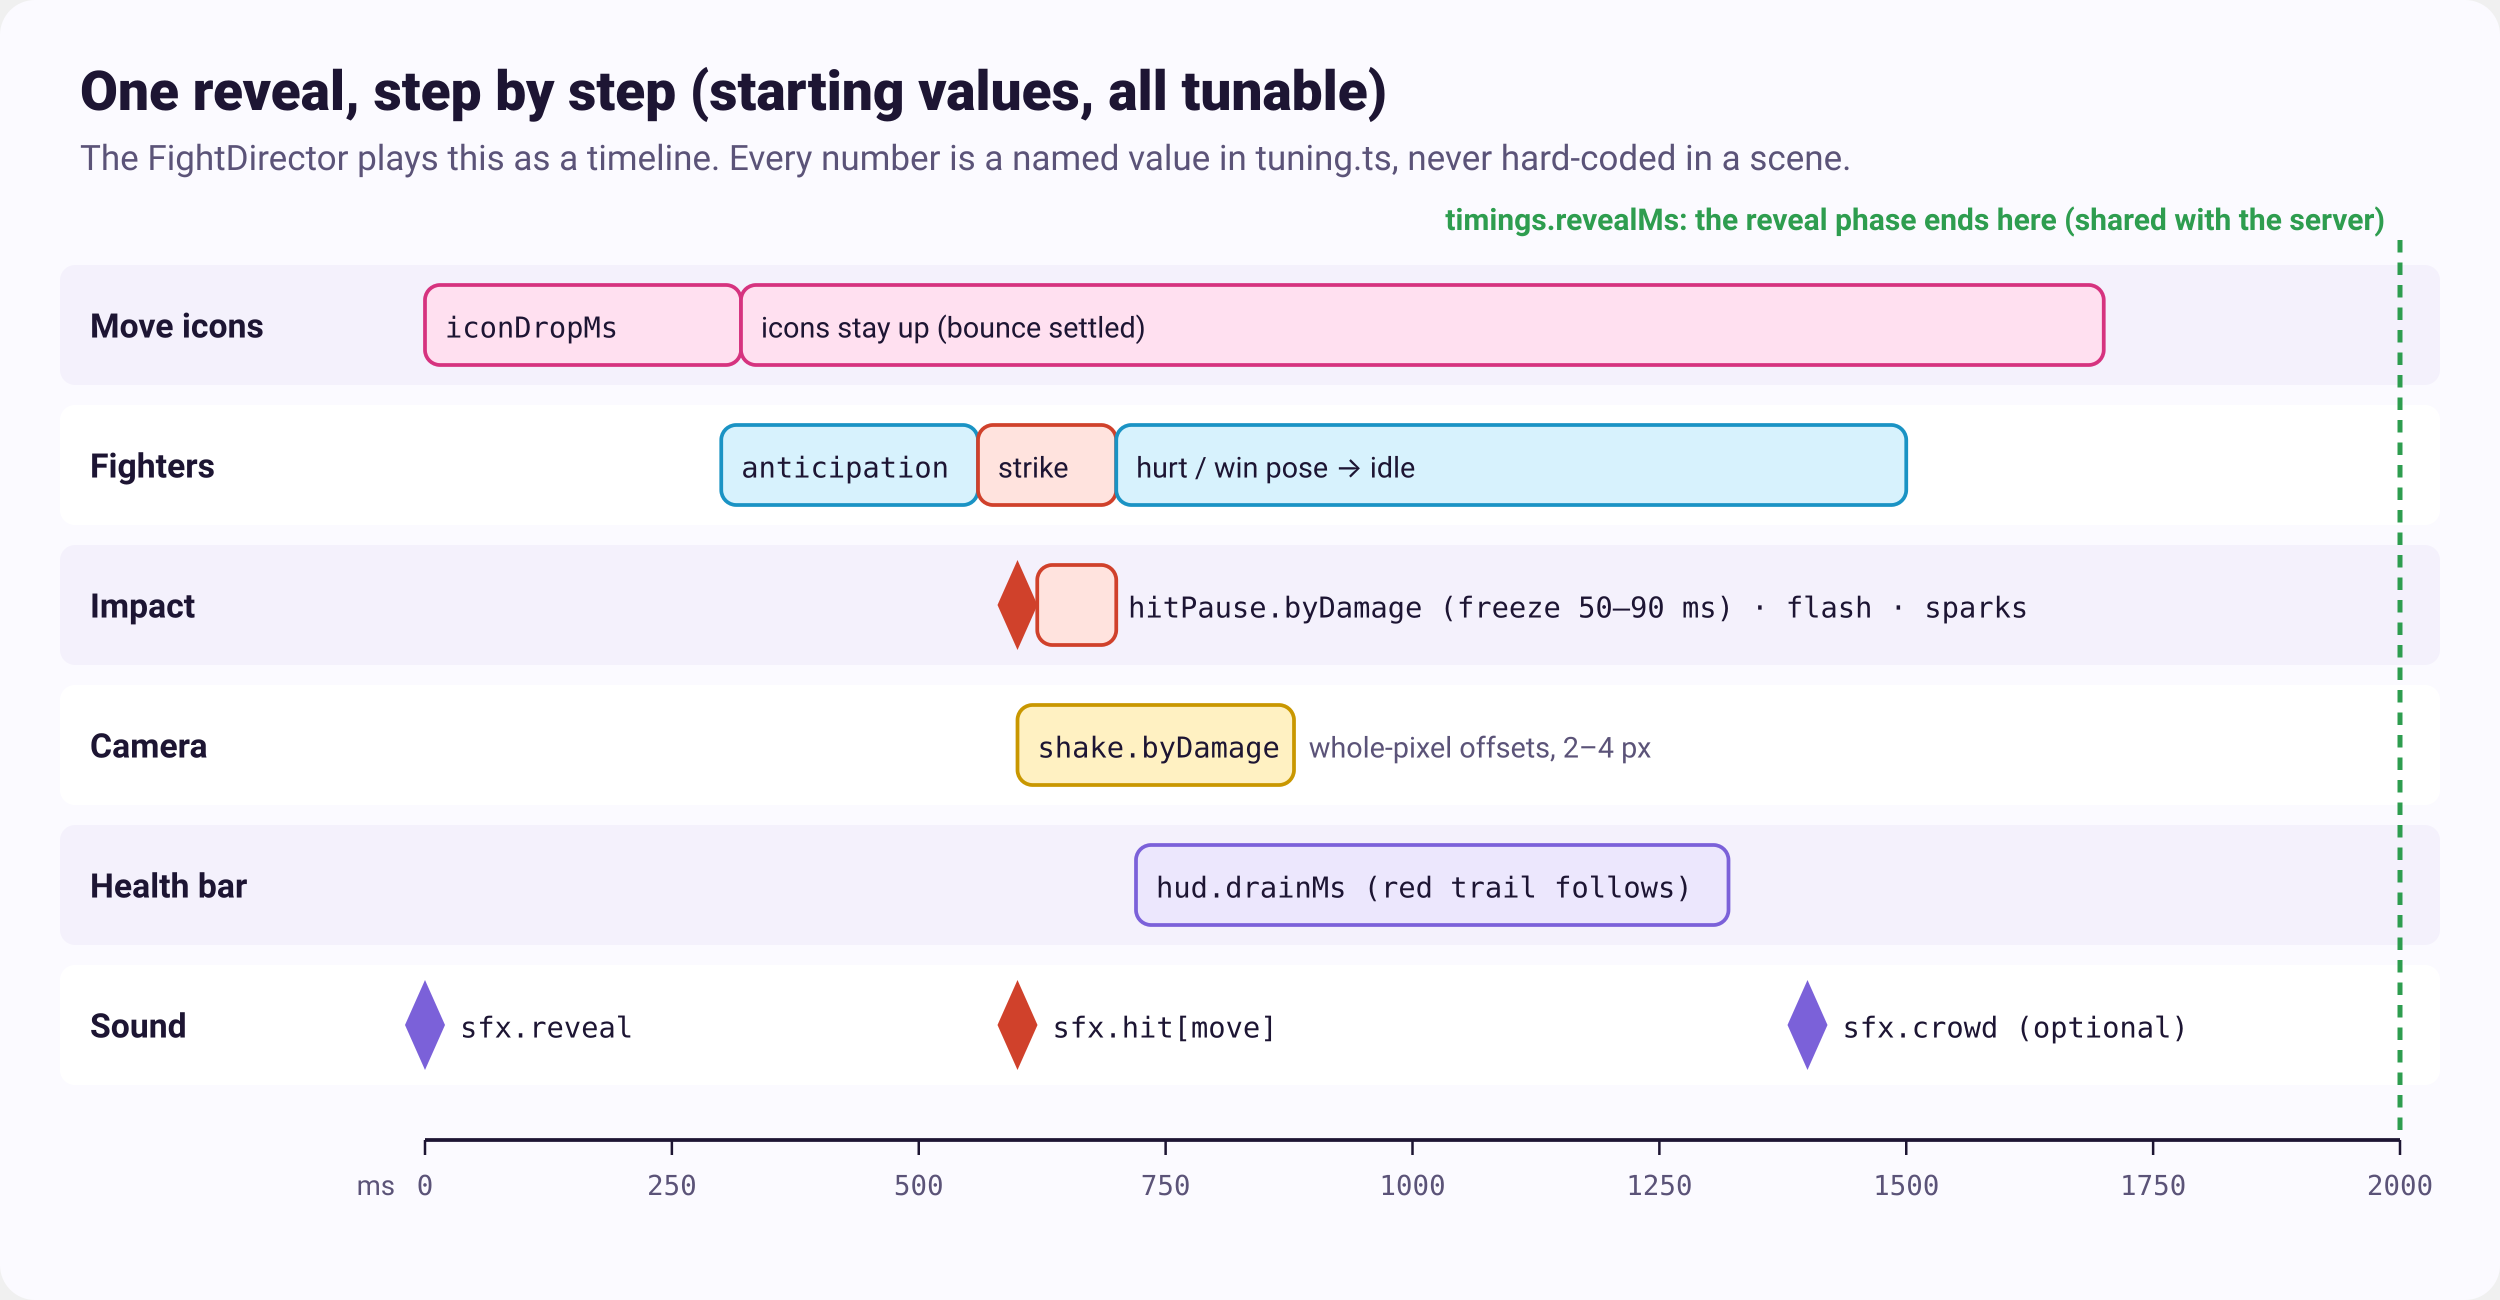
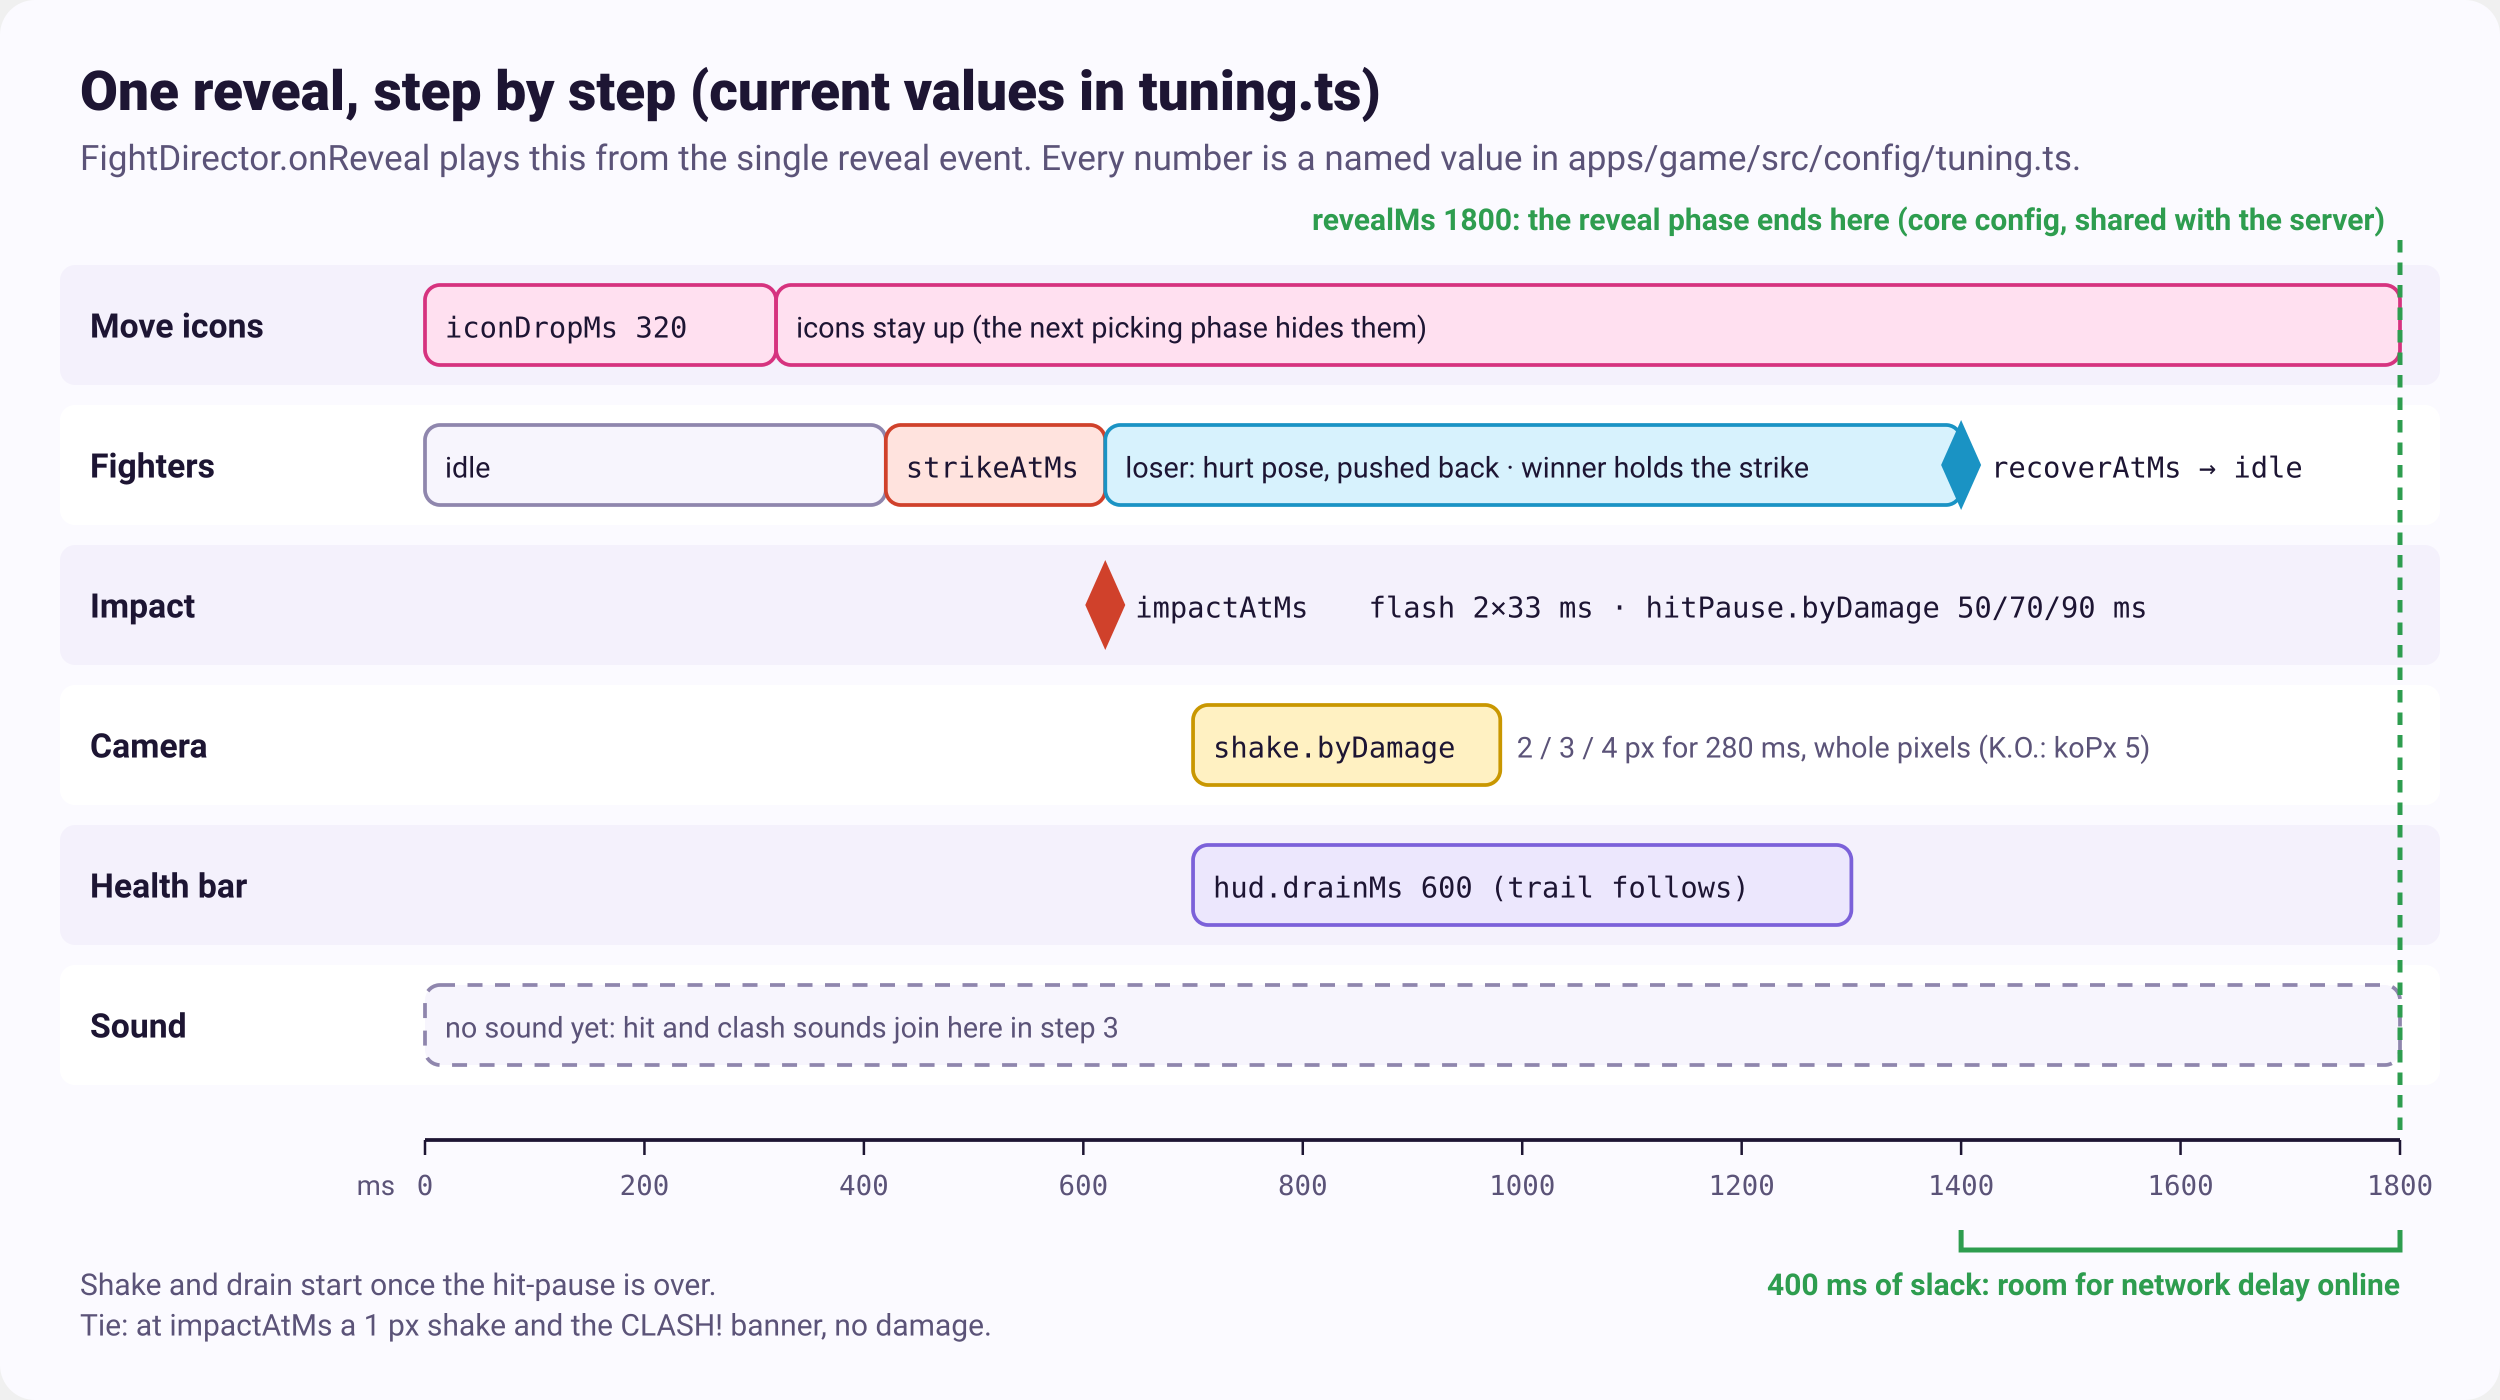
- <svg xmlns="http://www.w3.org/2000/svg" width="1000" height="520" viewBox="0 0 1000 520">
+ <svg xmlns="http://www.w3.org/2000/svg" width="1000" height="560" viewBox="0 0 1000 560">
  <defs>
    <marker id="a-ink" viewBox="0 0 10 10" refX="9" refY="5" markerWidth="7" markerHeight="7" orient="auto-start-reverse">
      <path d="M0,0 L10,5 L0,10 z" fill="#1d1533" />
    </marker>
    <marker id="a-line" viewBox="0 0 10 10" refX="9" refY="5" markerWidth="7" markerHeight="7" orient="auto-start-reverse">
      <path d="M0,0 L10,5 L0,10 z" fill="#8f86ad" />
    </marker>
    <marker id="a-core" viewBox="0 0 10 10" refX="9" refY="5" markerWidth="7" markerHeight="7" orient="auto-start-reverse">
      <path d="M0,0 L10,5 L0,10 z" fill="#c99700" />
    </marker>
    <marker id="a-session" viewBox="0 0 10 10" refX="9" refY="5" markerWidth="7" markerHeight="7" orient="auto-start-reverse">
      <path d="M0,0 L10,5 L0,10 z" fill="#1a93c4" />
    </marker>
    <marker id="a-pres" viewBox="0 0 10 10" refX="9" refY="5" markerWidth="7" markerHeight="7" orient="auto-start-reverse">
      <path d="M0,0 L10,5 L0,10 z" fill="#d6337f" />
    </marker>
    <marker id="a-server" viewBox="0 0 10 10" refX="9" refY="5" markerWidth="7" markerHeight="7" orient="auto-start-reverse">
      <path d="M0,0 L10,5 L0,10 z" fill="#2e9d4f" />
    </marker>
    <marker id="a-warn" viewBox="0 0 10 10" refX="9" refY="5" markerWidth="7" markerHeight="7" orient="auto-start-reverse">
      <path d="M0,0 L10,5 L0,10 z" fill="#d0412b" />
    </marker>
    <marker id="a-plat" viewBox="0 0 10 10" refX="9" refY="5" markerWidth="7" markerHeight="7" orient="auto-start-reverse">
      <path d="M0,0 L10,5 L0,10 z" fill="#7b61d9" />
    </marker>
    <pattern id="grid" width="8" height="8" patternUnits="userSpaceOnUse">
      <rect width="8" height="8" fill="#241640" />
      <path d="M8 0H0V8" fill="none" stroke="#33205a" stroke-width="1" />
    </pattern>
  </defs>
-   <rect width="1000" height="520" rx="14" fill="#fbfaff" />
-   <text x="32" y="44" font-size="22" font-weight="800" text-anchor="start" fill="#1d1533" font-family="system-ui, -apple-system, 'Segoe UI', Roboto, sans-serif">One reveal, step by step (starting values, all tunable)</text>
-   <text x="32" y="68" font-size="14" font-weight="400" text-anchor="start" fill="#5b5378" font-family="system-ui, -apple-system, 'Segoe UI', Roboto, sans-serif">The FightDirector plays this as a timeline. Every number is a named value in tuning.ts, never hard-coded in a scene.</text>
+   <rect width="1000" height="560" rx="14" fill="#fbfaff" />
+   <text x="32" y="44" font-size="22" font-weight="800" text-anchor="start" fill="#1d1533" font-family="system-ui, -apple-system, 'Segoe UI', Roboto, sans-serif">One reveal, step by step (current values in tuning.ts)</text>
+   <text x="32" y="68" font-size="14" font-weight="400" text-anchor="start" fill="#5b5378" font-family="system-ui, -apple-system, 'Segoe UI', Roboto, sans-serif">FightDirector.onReveal plays this from the single reveal event. Every number is a named value in apps/game/src/config/tuning.ts.</text>
  <rect x="24" y="106" width="952" height="48" rx="6" fill="#f4f1fc" />
  <text x="36" y="135" font-size="13.5" font-weight="700" text-anchor="start" fill="#1d1533" font-family="system-ui, -apple-system, 'Segoe UI', Roboto, sans-serif">Move icons</text>
  <rect x="24" y="162" width="952" height="48" rx="6" fill="#ffffff" />
  <text x="36" y="191" font-size="13.5" font-weight="700" text-anchor="start" fill="#1d1533" font-family="system-ui, -apple-system, 'Segoe UI', Roboto, sans-serif">Fighters</text>
  <rect x="24" y="218" width="952" height="48" rx="6" fill="#f4f1fc" />
  <text x="36" y="247" font-size="13.5" font-weight="700" text-anchor="start" fill="#1d1533" font-family="system-ui, -apple-system, 'Segoe UI', Roboto, sans-serif">Impact</text>
  <rect x="24" y="274" width="952" height="48" rx="6" fill="#ffffff" />
  <text x="36" y="303" font-size="13.5" font-weight="700" text-anchor="start" fill="#1d1533" font-family="system-ui, -apple-system, 'Segoe UI', Roboto, sans-serif">Camera</text>
  <rect x="24" y="330" width="952" height="48" rx="6" fill="#f4f1fc" />
  <text x="36" y="359" font-size="13.5" font-weight="700" text-anchor="start" fill="#1d1533" font-family="system-ui, -apple-system, 'Segoe UI', Roboto, sans-serif">Health bar</text>
  <rect x="24" y="386" width="952" height="48" rx="6" fill="#ffffff" />
  <text x="36" y="415" font-size="13.5" font-weight="700" text-anchor="start" fill="#1d1533" font-family="system-ui, -apple-system, 'Segoe UI', Roboto, sans-serif">Sound</text>
-   <rect x="170" y="114" width="126.4" height="32" rx="6" fill="#ffe0f0" stroke="#d6337f" stroke-width="1.5" />
-   <text x="178" y="135" font-size="11.5" font-weight="400" text-anchor="start" fill="#1d1533" font-family="ui-monospace, 'SF Mono', Menlo, Consolas, monospace" xml:space="preserve">iconDropMs</text>
-   <rect x="296.4" y="114" width="545.1" height="32" rx="6" fill="#ffe0f0" stroke="#d6337f" stroke-width="1.5" />
-   <text x="304.4" y="135" font-size="11.5" font-weight="400" text-anchor="start" fill="#1d1533" font-family="system-ui, -apple-system, 'Segoe UI', Roboto, sans-serif">icons stay up (bounce settled)</text>
-   <rect x="288.5" y="170" width="102.7" height="32" rx="6" fill="#d7f2fd" stroke="#1a93c4" stroke-width="1.5" />
-   <text x="296.5" y="191" font-size="11.5" font-weight="400" text-anchor="start" fill="#1d1533" font-family="ui-monospace, 'SF Mono', Menlo, Consolas, monospace" xml:space="preserve">anticipation</text>
-   <rect x="391.2" y="170" width="55.3" height="32" rx="6" fill="#ffe3de" stroke="#d0412b" stroke-width="1.5" />
-   <text x="399.2" y="191" font-size="11.5" font-weight="400" text-anchor="start" fill="#1d1533" font-family="system-ui, -apple-system, 'Segoe UI', Roboto, sans-serif">strike</text>
-   <rect x="446.5" y="170" width="316" height="32" rx="6" fill="#d7f2fd" stroke="#1a93c4" stroke-width="1.5" />
-   <text x="454.5" y="191" font-size="11.5" font-weight="400" text-anchor="start" fill="#1d1533" font-family="system-ui, -apple-system, 'Segoe UI', Roboto, sans-serif">hurt / win pose → idle</text>
-   <path d="M 407 224 l 8 18 l -8 18 l -8 -18 z" fill="#d0412b" />
-   <rect x="414.9" y="226" width="31.6" height="32" rx="6" fill="#ffe3de" stroke="#d0412b" stroke-width="1.5" />
-   <text x="422.9" y="247" font-size="11.5" font-weight="400" text-anchor="start" fill="#1d1533" font-family="ui-monospace, 'SF Mono', Menlo, Consolas, monospace" xml:space="preserve" />
-   <text x="451.24" y="247" font-size="11.5" font-weight="400" text-anchor="start" fill="#1d1533" font-family="ui-monospace, 'SF Mono', Menlo, Consolas, monospace" xml:space="preserve">hitPause.byDamage (freeze 50–90 ms) · flash · sparks</text>
-   <rect x="407" y="282" width="110.6" height="32" rx="6" fill="#fff1c2" stroke="#c99700" stroke-width="1.5" />
-   <text x="415" y="303" font-size="11.5" font-weight="400" text-anchor="start" fill="#1d1533" font-family="ui-monospace, 'SF Mono', Menlo, Consolas, monospace" xml:space="preserve">shake.byDamage</text>
-   <text x="523.525" y="303" font-size="11.5" font-weight="400" text-anchor="start" fill="#5b5378" font-family="system-ui, -apple-system, 'Segoe UI', Roboto, sans-serif">whole-pixel offsets, 2–4 px</text>
-   <rect x="454.4" y="338" width="237" height="32" rx="6" fill="#ece7fd" stroke="#7b61d9" stroke-width="1.5" />
-   <text x="462.4" y="359" font-size="11.5" font-weight="400" text-anchor="start" fill="#1d1533" font-family="ui-monospace, 'SF Mono', Menlo, Consolas, monospace" xml:space="preserve">hud.drainMs (red trail follows)</text>
-   <path d="M 170 392 l 8 18 l -8 18 l -8 -18 z" fill="#7b61d9" />
-   <text x="184" y="415" font-size="11.5" font-weight="400" text-anchor="start" fill="#1d1533" font-family="ui-monospace, 'SF Mono', Menlo, Consolas, monospace" xml:space="preserve">sfx.reveal</text>
-   <path d="M 407 392 l 8 18 l -8 18 l -8 -18 z" fill="#d0412b" />
-   <text x="421" y="415" font-size="11.5" font-weight="400" text-anchor="start" fill="#1d1533" font-family="ui-monospace, 'SF Mono', Menlo, Consolas, monospace" xml:space="preserve">sfx.hit[move]</text>
-   <path d="M 723 392 l 8 18 l -8 18 l -8 -18 z" fill="#7b61d9" />
-   <text x="737" y="415" font-size="11.5" font-weight="400" text-anchor="start" fill="#1d1533" font-family="ui-monospace, 'SF Mono', Menlo, Consolas, monospace" xml:space="preserve">sfx.crowd (optional)</text>
+   <rect x="170" y="114" width="140.444" height="32" rx="6" fill="#ffe0f0" stroke="#d6337f" stroke-width="1.5" />
+   <text x="178" y="135" font-size="11.5" font-weight="400" text-anchor="start" fill="#1d1533" font-family="ui-monospace, 'SF Mono', Menlo, Consolas, monospace" xml:space="preserve">iconDropMs 320</text>
+   <rect x="310.444" y="114" width="649.556" height="32" rx="6" fill="#ffe0f0" stroke="#d6337f" stroke-width="1.5" />
+   <text x="318.444" y="135" font-size="11.5" font-weight="400" text-anchor="start" fill="#1d1533" font-family="system-ui, -apple-system, 'Segoe UI', Roboto, sans-serif">icons stay up (the next picking phase hides them)</text>
+   <rect x="170" y="170" width="184.333" height="32" rx="6" fill="#f7f5fd" stroke="#8f86ad" stroke-width="1.5" />
+   <text x="178" y="191" font-size="11.5" font-weight="400" text-anchor="start" fill="#1d1533" font-family="system-ui, -apple-system, 'Segoe UI', Roboto, sans-serif">idle</text>
+   <rect x="354.333" y="170" width="87.778" height="32" rx="6" fill="#ffe3de" stroke="#d0412b" stroke-width="1.5" />
+   <text x="362.333" y="191" font-size="11.5" font-weight="400" text-anchor="start" fill="#1d1533" font-family="ui-monospace, 'SF Mono', Menlo, Consolas, monospace" xml:space="preserve">strikeAtMs</text>
+   <rect x="442.111" y="170" width="342.333" height="32" rx="6" fill="#d7f2fd" stroke="#1a93c4" stroke-width="1.5" />
+   <text x="450.111" y="191" font-size="11.5" font-weight="400" text-anchor="start" fill="#1d1533" font-family="system-ui, -apple-system, 'Segoe UI', Roboto, sans-serif">loser: hurt pose, pushed back · winner holds the strike</text>
+   <path d="M 784.444 168 l 8 18 l -8 18 l -8 -18 z" fill="#1a93c4" />
+   <text x="796.444" y="191" font-size="11.5" font-weight="400" text-anchor="start" fill="#1d1533" font-family="ui-monospace, 'SF Mono', Menlo, Consolas, monospace" xml:space="preserve">recoverAtMs → idle</text>
+   <path d="M 442.111 224 l 8 18 l -8 18 l -8 -18 z" fill="#d0412b" />
+   <text x="454.111" y="247" font-size="11.5" font-weight="400" text-anchor="start" fill="#1d1533" font-family="ui-monospace, 'SF Mono', Menlo, Consolas, monospace" xml:space="preserve">impactAtMs</text>
+   <text x="547.444" y="247" font-size="11.5" font-weight="400" text-anchor="start" fill="#1d1533" font-family="ui-monospace, 'SF Mono', Menlo, Consolas, monospace" xml:space="preserve">flash 2×33 ms · hitPause.byDamage 50/70/90 ms</text>
+   <rect x="477.222" y="282" width="122.889" height="32" rx="6" fill="#fff1c2" stroke="#c99700" stroke-width="1.5" />
+   <text x="485.222" y="303" font-size="11.5" font-weight="400" text-anchor="start" fill="#1d1533" font-family="ui-monospace, 'SF Mono', Menlo, Consolas, monospace" xml:space="preserve">shake.byDamage</text>
+   <text x="606.694" y="303" font-size="11.5" font-weight="400" text-anchor="start" fill="#5b5378" font-family="system-ui, -apple-system, 'Segoe UI', Roboto, sans-serif">2 / 3 / 4 px for 280 ms, whole pixels (K.O.: koPx 5)</text>
+   <rect x="477.222" y="338" width="263.333" height="32" rx="6" fill="#ece7fd" stroke="#7b61d9" stroke-width="1.5" />
+   <text x="485.222" y="359" font-size="11.5" font-weight="400" text-anchor="start" fill="#1d1533" font-family="ui-monospace, 'SF Mono', Menlo, Consolas, monospace" xml:space="preserve">hud.drainMs 600 (trail follows)</text>
+   <rect x="170" y="394" width="790" height="32" rx="6" fill="#f7f5fd" stroke="#8f86ad" stroke-width="1.5" stroke-dasharray="6 5" />
+   <text x="178" y="415" font-size="11.5" font-weight="400" text-anchor="start" fill="#5b5378" font-family="system-ui, -apple-system, 'Segoe UI', Roboto, sans-serif">no sound yet: hit and clash sounds join here in step 3</text>
  <path d="M 170 456 H 960" stroke="#1d1533" stroke-width="1.5" />
  <path d="M 170 456 v 6" stroke="#1d1533" />
  <text x="170" y="478" font-size="11" font-weight="400" text-anchor="middle" fill="#5b5378" font-family="ui-monospace, 'SF Mono', Menlo, Consolas, monospace" xml:space="preserve">0</text>
-   <path d="M 268.75 456 v 6" stroke="#1d1533" />
-   <text x="268.75" y="478" font-size="11" font-weight="400" text-anchor="middle" fill="#5b5378" font-family="ui-monospace, 'SF Mono', Menlo, Consolas, monospace" xml:space="preserve">250</text>
-   <path d="M 367.5 456 v 6" stroke="#1d1533" />
-   <text x="367.5" y="478" font-size="11" font-weight="400" text-anchor="middle" fill="#5b5378" font-family="ui-monospace, 'SF Mono', Menlo, Consolas, monospace" xml:space="preserve">500</text>
-   <path d="M 466.25 456 v 6" stroke="#1d1533" />
-   <text x="466.25" y="478" font-size="11" font-weight="400" text-anchor="middle" fill="#5b5378" font-family="ui-monospace, 'SF Mono', Menlo, Consolas, monospace" xml:space="preserve">750</text>
-   <path d="M 565 456 v 6" stroke="#1d1533" />
-   <text x="565" y="478" font-size="11" font-weight="400" text-anchor="middle" fill="#5b5378" font-family="ui-monospace, 'SF Mono', Menlo, Consolas, monospace" xml:space="preserve">1000</text>
-   <path d="M 663.75 456 v 6" stroke="#1d1533" />
-   <text x="663.75" y="478" font-size="11" font-weight="400" text-anchor="middle" fill="#5b5378" font-family="ui-monospace, 'SF Mono', Menlo, Consolas, monospace" xml:space="preserve">1250</text>
-   <path d="M 762.5 456 v 6" stroke="#1d1533" />
-   <text x="762.5" y="478" font-size="11" font-weight="400" text-anchor="middle" fill="#5b5378" font-family="ui-monospace, 'SF Mono', Menlo, Consolas, monospace" xml:space="preserve">1500</text>
-   <path d="M 861.25 456 v 6" stroke="#1d1533" />
-   <text x="861.25" y="478" font-size="11" font-weight="400" text-anchor="middle" fill="#5b5378" font-family="ui-monospace, 'SF Mono', Menlo, Consolas, monospace" xml:space="preserve">1750</text>
+   <path d="M 257.778 456 v 6" stroke="#1d1533" />
+   <text x="257.778" y="478" font-size="11" font-weight="400" text-anchor="middle" fill="#5b5378" font-family="ui-monospace, 'SF Mono', Menlo, Consolas, monospace" xml:space="preserve">200</text>
+   <path d="M 345.556 456 v 6" stroke="#1d1533" />
+   <text x="345.556" y="478" font-size="11" font-weight="400" text-anchor="middle" fill="#5b5378" font-family="ui-monospace, 'SF Mono', Menlo, Consolas, monospace" xml:space="preserve">400</text>
+   <path d="M 433.333 456 v 6" stroke="#1d1533" />
+   <text x="433.333" y="478" font-size="11" font-weight="400" text-anchor="middle" fill="#5b5378" font-family="ui-monospace, 'SF Mono', Menlo, Consolas, monospace" xml:space="preserve">600</text>
+   <path d="M 521.111 456 v 6" stroke="#1d1533" />
+   <text x="521.111" y="478" font-size="11" font-weight="400" text-anchor="middle" fill="#5b5378" font-family="ui-monospace, 'SF Mono', Menlo, Consolas, monospace" xml:space="preserve">800</text>
+   <path d="M 608.889 456 v 6" stroke="#1d1533" />
+   <text x="608.889" y="478" font-size="11" font-weight="400" text-anchor="middle" fill="#5b5378" font-family="ui-monospace, 'SF Mono', Menlo, Consolas, monospace" xml:space="preserve">1000</text>
+   <path d="M 696.667 456 v 6" stroke="#1d1533" />
+   <text x="696.667" y="478" font-size="11" font-weight="400" text-anchor="middle" fill="#5b5378" font-family="ui-monospace, 'SF Mono', Menlo, Consolas, monospace" xml:space="preserve">1200</text>
+   <path d="M 784.444 456 v 6" stroke="#1d1533" />
+   <text x="784.444" y="478" font-size="11" font-weight="400" text-anchor="middle" fill="#5b5378" font-family="ui-monospace, 'SF Mono', Menlo, Consolas, monospace" xml:space="preserve">1400</text>
+   <path d="M 872.222 456 v 6" stroke="#1d1533" />
+   <text x="872.222" y="478" font-size="11" font-weight="400" text-anchor="middle" fill="#5b5378" font-family="ui-monospace, 'SF Mono', Menlo, Consolas, monospace" xml:space="preserve">1600</text>
  <path d="M 960 456 v 6" stroke="#1d1533" />
-   <text x="960" y="478" font-size="11" font-weight="400" text-anchor="middle" fill="#5b5378" font-family="ui-monospace, 'SF Mono', Menlo, Consolas, monospace" xml:space="preserve">2000</text>
+   <text x="960" y="478" font-size="11" font-weight="400" text-anchor="middle" fill="#5b5378" font-family="ui-monospace, 'SF Mono', Menlo, Consolas, monospace" xml:space="preserve">1800</text>
  <text x="158" y="478" font-size="11" font-weight="400" text-anchor="end" fill="#5b5378" font-family="system-ui, -apple-system, 'Segoe UI', Roboto, sans-serif">ms</text>
  <path d="M 960 96 V 456" stroke="#2e9d4f" stroke-width="2" stroke-dasharray="5 4" />
-   <text x="954" y="92" font-size="12" font-weight="700" text-anchor="end" fill="#2e9d4f" font-family="system-ui, -apple-system, 'Segoe UI', Roboto, sans-serif">timings.revealMs: the reveal phase ends here (shared with the server)</text>
+   <text x="954" y="92" font-size="12" font-weight="700" text-anchor="end" fill="#2e9d4f" font-family="system-ui, -apple-system, 'Segoe UI', Roboto, sans-serif">revealMs 1800: the reveal phase ends here (core config, shared with the server)</text>
+   <path d="M 784.444 492 V 500 H 960 V 492" fill="none" stroke="#2e9d4f" stroke-width="2" />
+   <text x="960" y="518" font-size="12" font-weight="600" text-anchor="end" fill="#2e9d4f" font-family="system-ui, -apple-system, 'Segoe UI', Roboto, sans-serif">400 ms of slack: room for network delay online</text>
+   <text x="32" y="518" font-size="12" font-weight="400" text-anchor="start" fill="#5b5378" font-family="system-ui, -apple-system, 'Segoe UI', Roboto, sans-serif">Shake and drain start once the hit-pause is over.</text>
+   <text x="32" y="534.2" font-size="12" font-weight="400" text-anchor="start" fill="#5b5378" font-family="system-ui, -apple-system, 'Segoe UI', Roboto, sans-serif">Tie: at impactAtMs a 1 px shake and the CLASH! banner, no damage.</text>
</svg>
